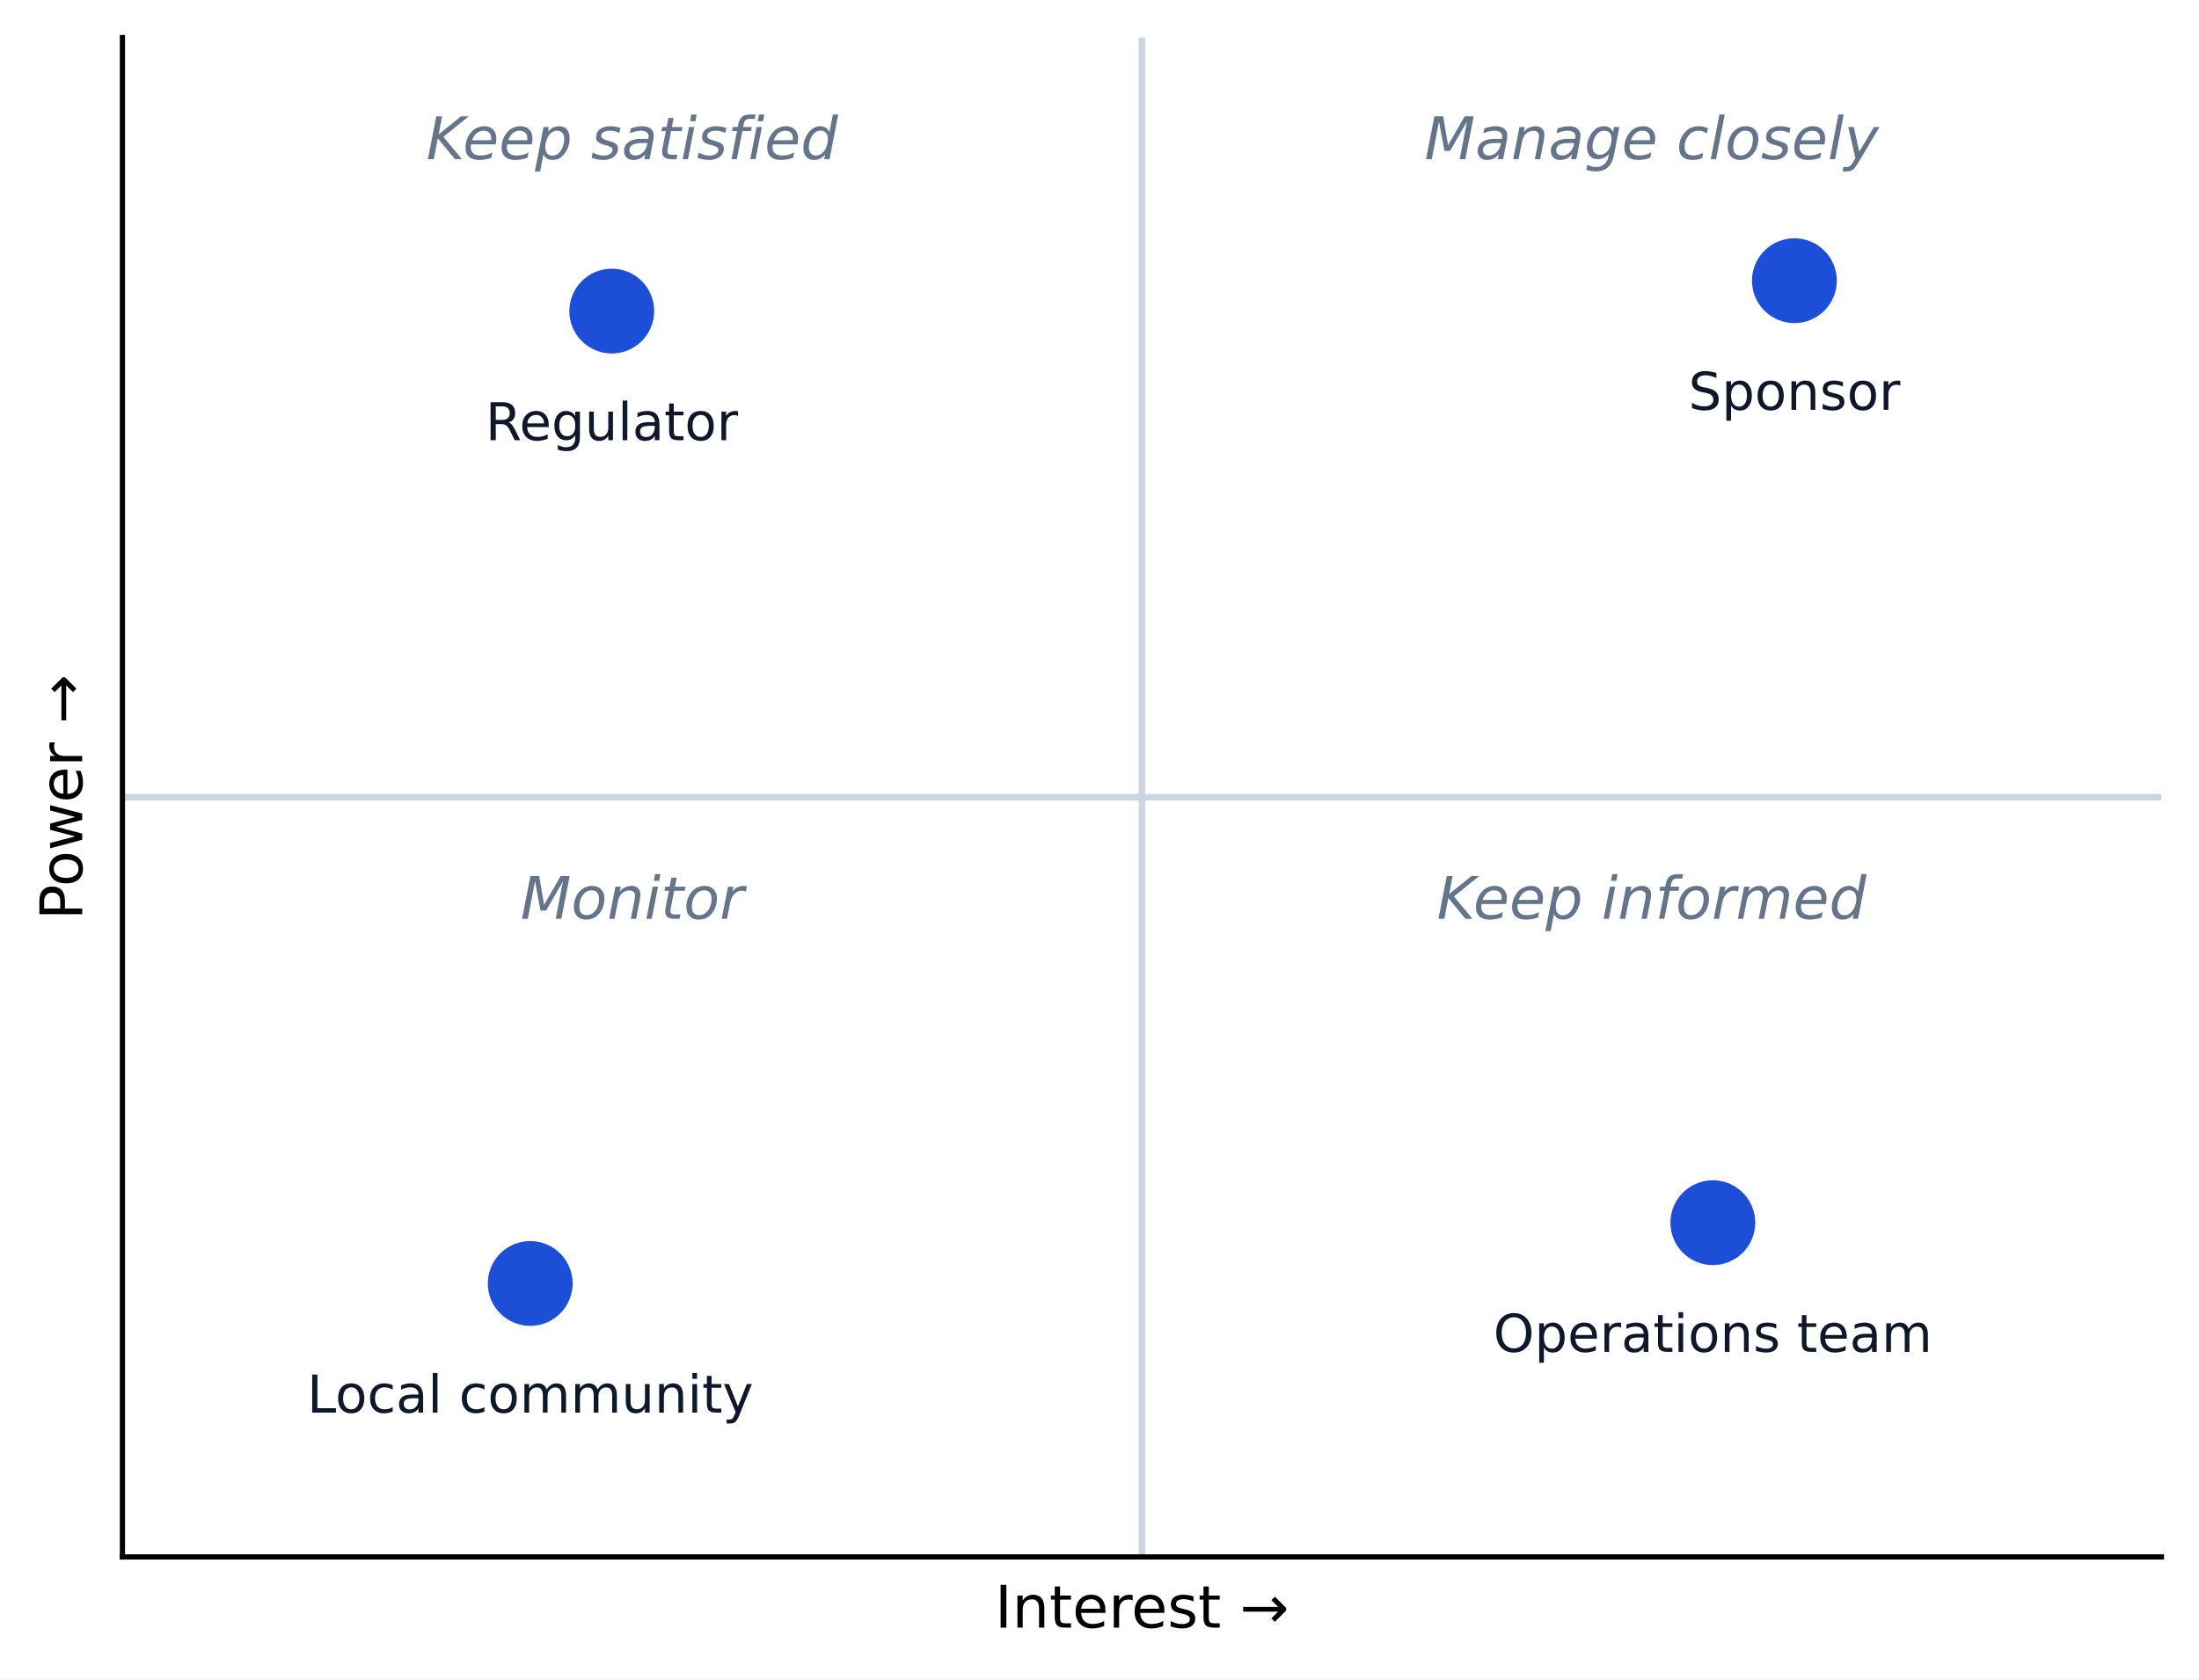
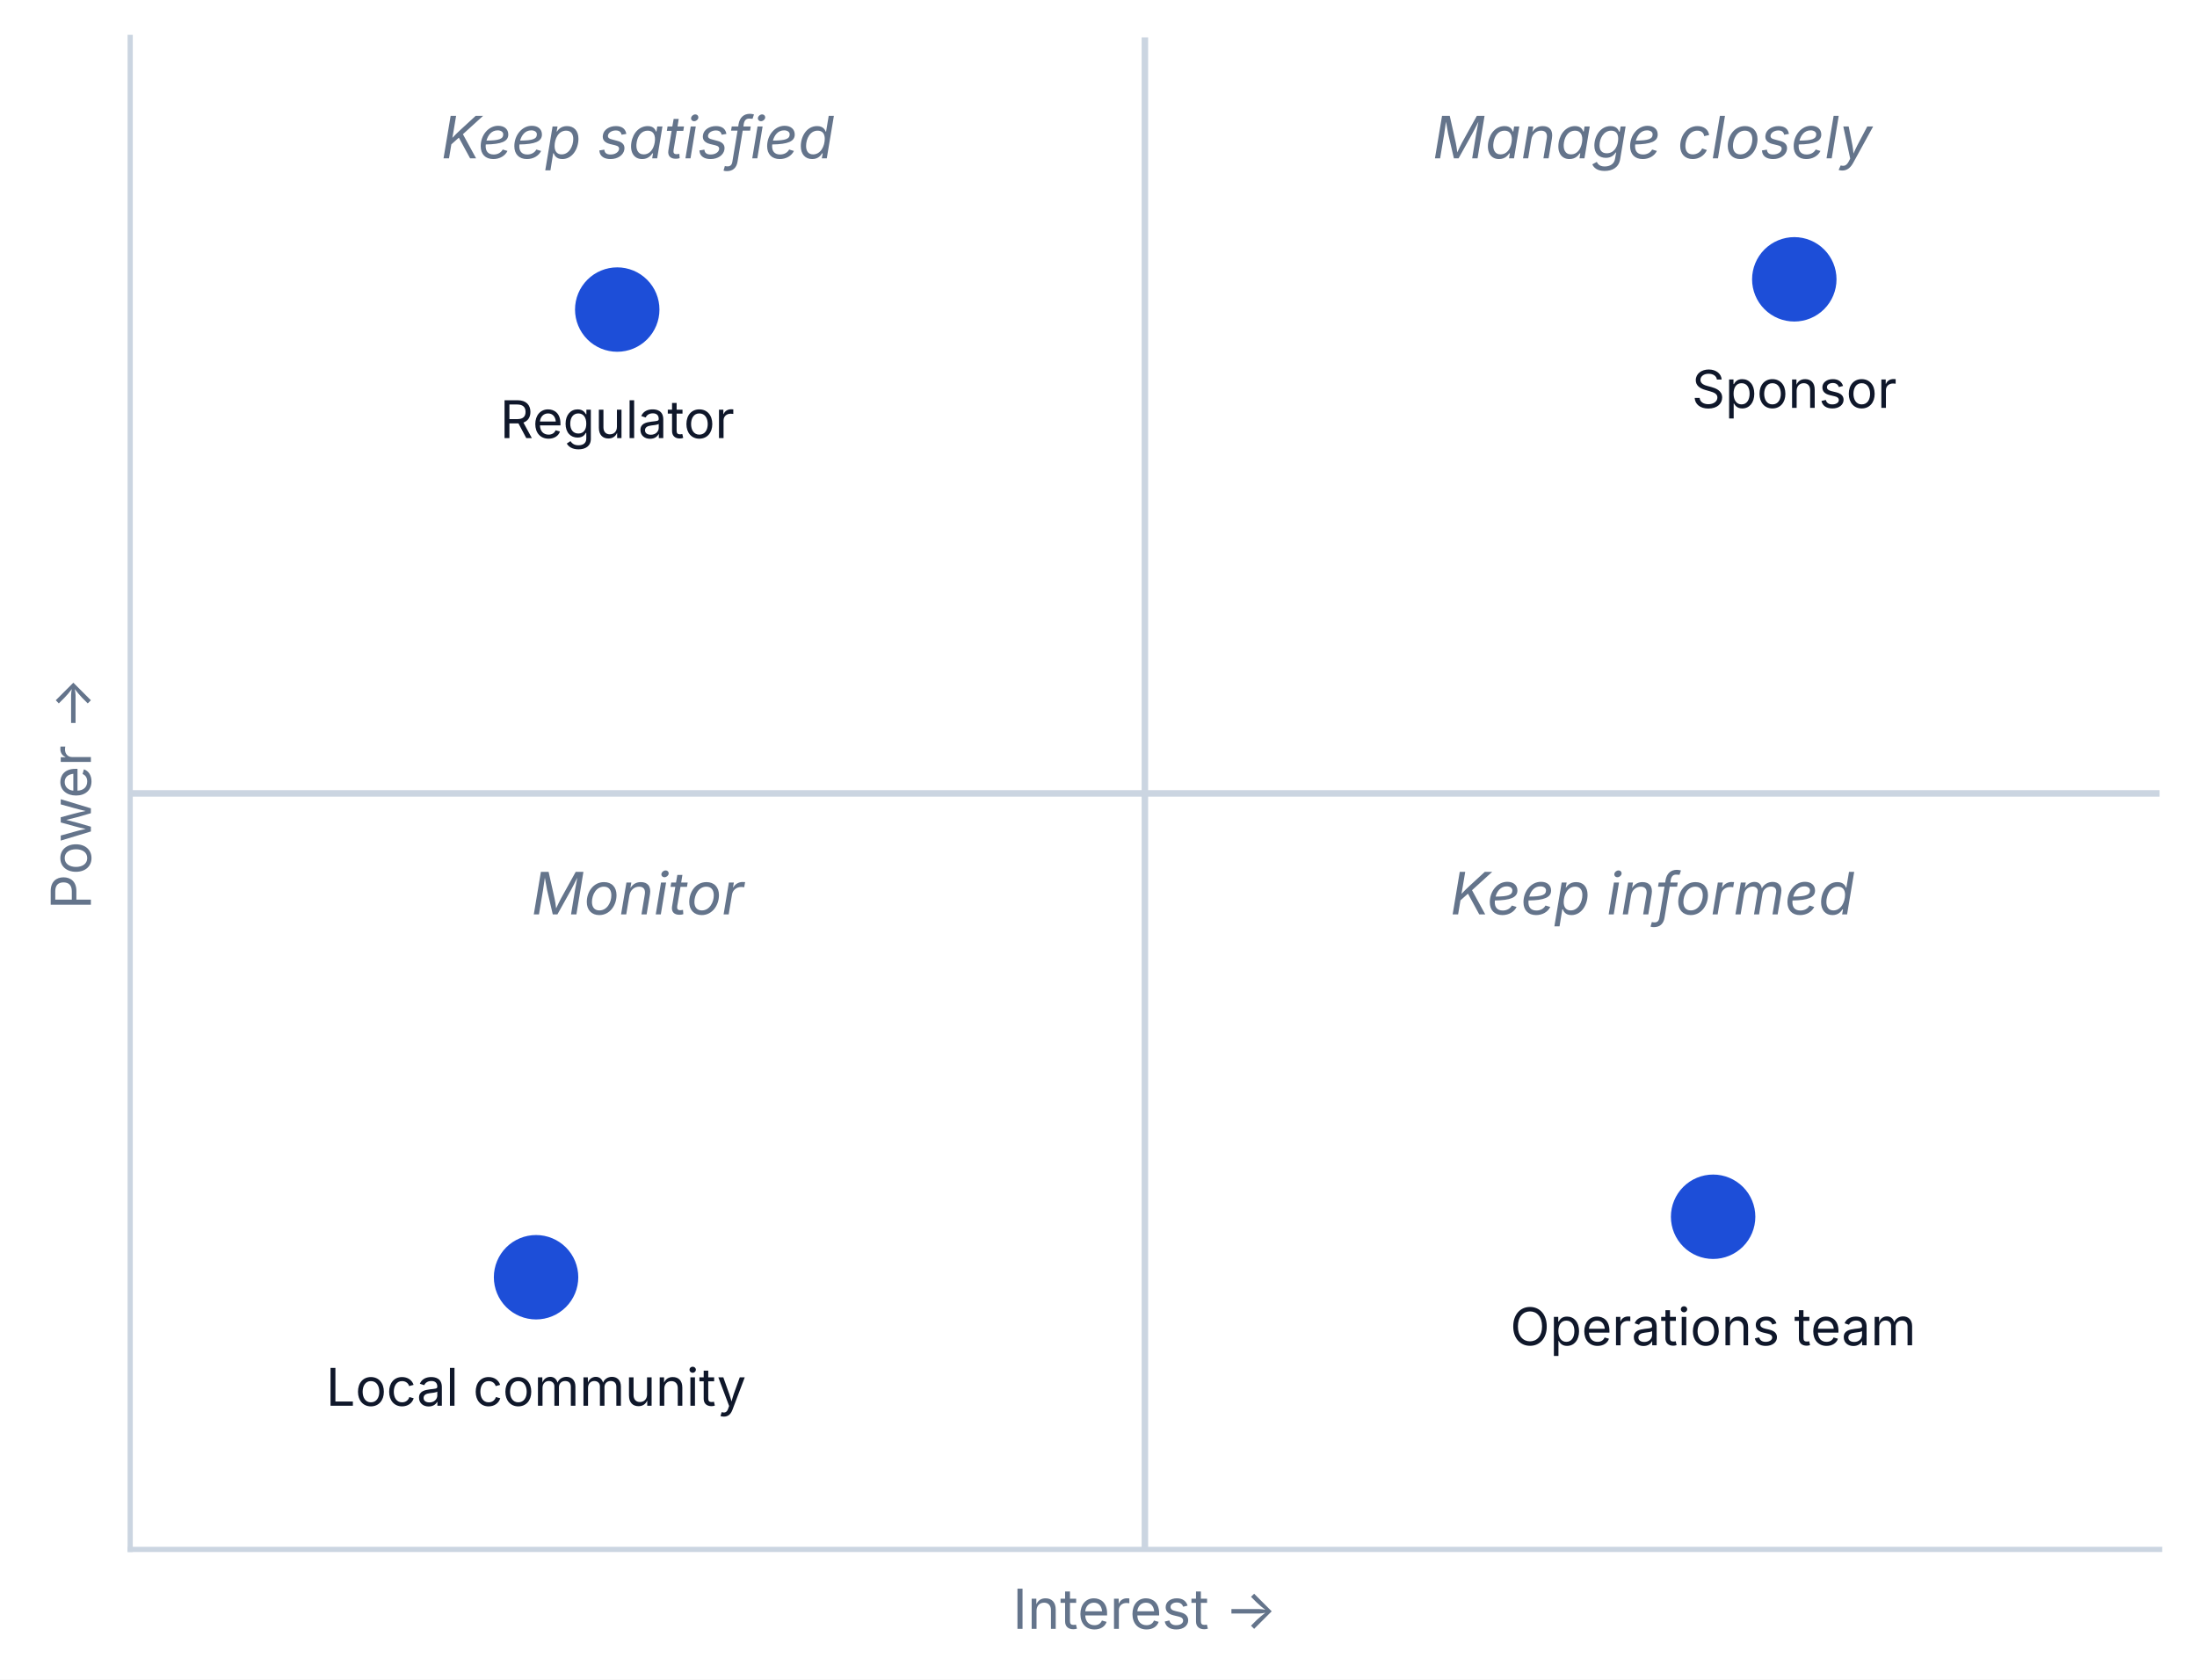
- <svg xmlns="http://www.w3.org/2000/svg" xmlns:xlink="http://www.w3.org/1999/xlink" width="337pt" height="257.368pt" viewBox="0 0 337 257.368" version="1.1">
+ <svg xmlns="http://www.w3.org/2000/svg" xmlns:xlink="http://www.w3.org/1999/xlink" width="338.285pt" height="258.653pt" viewBox="0 0 338.285 258.653" version="1.1">
  <defs>
    <style type="text/css">*{stroke-linejoin: round; stroke-linecap: butt}</style>
  </defs>
  <g id="figure_1">
    <g id="patch_1">
-       <path d="M 0 257.368  L 337 257.368  L 337 0  L 0 0  z " style="fill: #ffffff" />
+       <path d="M -0 258.653  L 338.285 258.653  L 338.285 0  L -0 0  z " style="fill: #ffffff" />
    </g>
    <g id="axes_1">
      <g id="patch_2">
-         <path d="M 18.76 238.608  L 331.24 238.608  L 331.24 5.76  L 18.76 5.76  z " style="fill: #ffffff" />
+         <path d="M 20.045 238.608  L 332.525 238.608  L 332.525 5.76  L 20.045 5.76  z " style="fill: #ffffff" />
      </g>
      <g id="matplotlib.axis_1">
        <g id="text_1">
-           <text style="font-size: 9px; font-family: 'DejaVu Sans'; text-anchor: middle" x="175" y="249.446" transform="rotate(-0 175 249.4459)">Interest →</text>
+           <text style="font-size: 8.5px; font-family: 'Inter', 'DejaVu Sans'; text-anchor: middle; fill: #64748b" x="176.285" y="250.842" transform="rotate(-0 176.2847 250.8424)">Interest →</text>
        </g>
      </g>
      <g id="matplotlib.axis_2">
        <g id="text_2">
-           <text style="font-size: 9px; font-family: 'DejaVu Sans'; text-anchor: middle" x="12.598" y="122.184" transform="rotate(-90 12.59789 122.184)">Power →</text>
+           <text style="font-size: 8.5px; font-family: 'Inter', 'DejaVu Sans'; text-anchor: middle; fill: #64748b" x="13.994" y="122.184" transform="rotate(-90 13.99437 122.184)">Power →</text>
        </g>
      </g>
      <g id="line2d_1">
-         <path d="M 175 238.608  L 175 5.76  " clip-path="url(#p32c68c8f53)" style="fill: none; stroke: #cbd5e1; stroke-linecap: square" />
+         <path d="M 176.285 238.608  L 176.285 5.76  " clip-path="url(#pe8bd1e8361)" style="fill: none; stroke: #cbd5e1; stroke-linecap: round" />
      </g>
      <g id="line2d_2">
-         <path d="M 18.76 122.184  L 331.24 122.184  " clip-path="url(#p32c68c8f53)" style="fill: none; stroke: #cbd5e1; stroke-linecap: square" />
+         <path d="M 20.045 122.184  L 332.525 122.184  " clip-path="url(#pe8bd1e8361)" style="fill: none; stroke: #cbd5e1; stroke-linecap: round" />
      </g>
      <g id="line2d_3">
        <defs>
-           <path id="mc7b044282e" d="M 0 6  C 1.591 6 3.117 5.368 4.243 4.243  C 5.368 3.117 6 1.591 6 0  C 6 -1.591 5.368 -3.117 4.243 -4.243  C 3.117 -5.368 1.591 -6 0 -6  C -1.591 -6 -3.117 -5.368 -4.243 -4.243  C -5.368 -3.117 -6 -1.591 -6 0  C -6 1.591 -5.368 3.117 -4.243 4.243  C -3.117 5.368 -1.591 6 0 6  z " style="stroke: #1d4ed8" />
+           <path id="mcbf7c23628" d="M 0 6  C 1.591 6 3.117 5.368 4.243 4.243  C 5.368 3.117 6 1.591 6 0  C 6 -1.591 5.368 -3.117 4.243 -4.243  C 3.117 -5.368 1.591 -6 0 -6  C -1.591 -6 -3.117 -5.368 -4.243 -4.243  C -5.368 -3.117 -6 -1.591 -6 0  C -6 1.591 -5.368 3.117 -4.243 4.243  C -3.117 5.368 -1.591 6 0 6  z " style="stroke: #1d4ed8" />
        </defs>
-         <g clip-path="url(#p32c68c8f53)">
-           <use xlink:href="#mc7b044282e" x="274.994" y="43.016" style="fill: #1d4ed8; stroke: #1d4ed8" />
+         <g clip-path="url(#pe8bd1e8361)">
+           <use xlink:href="#mcbf7c23628" x="276.278" y="43.016" style="fill: #1d4ed8; stroke: #1d4ed8" />
        </g>
      </g>
      <g id="line2d_4">
-         <g clip-path="url(#p32c68c8f53)">
-           <use xlink:href="#mc7b044282e" x="262.494" y="187.381" style="fill: #1d4ed8; stroke: #1d4ed8" />
+         <g clip-path="url(#pe8bd1e8361)">
+           <use xlink:href="#mcbf7c23628" x="263.779" y="187.381" style="fill: #1d4ed8; stroke: #1d4ed8" />
        </g>
      </g>
      <g id="line2d_5">
-         <g clip-path="url(#p32c68c8f53)">
-           <use xlink:href="#mc7b044282e" x="93.755" y="47.673" style="fill: #1d4ed8; stroke: #1d4ed8" />
+         <g clip-path="url(#pe8bd1e8361)">
+           <use xlink:href="#mcbf7c23628" x="95.04" y="47.673" style="fill: #1d4ed8; stroke: #1d4ed8" />
        </g>
      </g>
      <g id="line2d_6">
-         <g clip-path="url(#p32c68c8f53)">
-           <use xlink:href="#mc7b044282e" x="81.256" y="196.695" style="fill: #1d4ed8; stroke: #1d4ed8" />
+         <g clip-path="url(#pe8bd1e8361)">
+           <use xlink:href="#mcbf7c23628" x="82.541" y="196.695" style="fill: #1d4ed8; stroke: #1d4ed8" />
        </g>
      </g>
      <g id="patch_3">
-         <path d="M 18.76 238.608  L 18.76 5.76  " style="fill: none; stroke: #000000; stroke-width: 0.8; stroke-linejoin: miter; stroke-linecap: square" />
+         <path d="M 20.045 238.608  L 20.045 5.76  " style="fill: none; stroke: #cbd5e1; stroke-width: 0.8; stroke-linejoin: miter; stroke-linecap: square" />
      </g>
      <g id="patch_4">
-         <path d="M 18.76 238.608  L 331.24 238.608  " style="fill: none; stroke: #000000; stroke-width: 0.8; stroke-linejoin: miter; stroke-linecap: square" />
+         <path d="M 20.045 238.608  L 332.525 238.608  " style="fill: none; stroke: #cbd5e1; stroke-width: 0.8; stroke-linejoin: miter; stroke-linecap: square" />
      </g>
      <g id="text_3">
-         <text style="font-style: italic; font-size: 9px; font-family: 'DejaVu Sans'; text-anchor: middle; fill: #64748b" x="96.88" y="140.812" transform="rotate(-0 96.88 140.8118)">Monitor</text>
+         <text style="font-style: italic; font-size: 9px; font-family: 'Inter', 'DejaVu Sans'; text-anchor: middle; fill: #64748b" x="98.165" y="140.812" transform="rotate(-0 98.16467 140.8118)">Monitor</text>
      </g>
      <g id="text_4">
-         <text style="font-style: italic; font-size: 9px; font-family: 'DejaVu Sans'; text-anchor: middle; fill: #64748b" x="253.12" y="140.812" transform="rotate(-0 253.12 140.8118)">Keep informed</text>
+         <text style="font-style: italic; font-size: 9px; font-family: 'Inter', 'DejaVu Sans'; text-anchor: middle; fill: #64748b" x="254.405" y="140.812" transform="rotate(-0 254.4047 140.8118)">Keep informed</text>
      </g>
      <g id="text_5">
-         <text style="font-style: italic; font-size: 9px; font-family: 'DejaVu Sans'; text-anchor: middle; fill: #64748b" x="96.88" y="24.388" transform="rotate(-0 96.88 24.38784)">Keep satisfied</text>
+         <text style="font-style: italic; font-size: 9px; font-family: 'Inter', 'DejaVu Sans'; text-anchor: middle; fill: #64748b" x="98.165" y="24.388" transform="rotate(-0 98.16467 24.38784)">Keep satisfied</text>
      </g>
      <g id="text_6">
-         <text style="font-style: italic; font-size: 9px; font-family: 'DejaVu Sans'; text-anchor: middle; fill: #64748b" x="253.12" y="24.388" transform="rotate(-0 253.12 24.38784)">Manage closely</text>
+         <text style="font-style: italic; font-size: 9px; font-family: 'Inter', 'DejaVu Sans'; text-anchor: middle; fill: #64748b" x="254.405" y="24.388" transform="rotate(-0 254.4047 24.38784)">Manage closely</text>
      </g>
      <g id="text_7">
-         <text style="font-size: 8px; font-family: 'DejaVu Sans'; text-anchor: middle; fill: #0f172a" x="274.994" y="62.808" transform="rotate(-0 274.9936 62.80776)">Sponsor</text>
+         <text style="font-size: 8px; font-family: 'Inter', 'DejaVu Sans'; text-anchor: middle; fill: #0f172a" x="276.278" y="62.808" transform="rotate(-0 276.2783 62.80776)">Sponsor</text>
      </g>
      <g id="text_8">
-         <text style="font-size: 8px; font-family: 'DejaVu Sans'; text-anchor: middle; fill: #0f172a" x="262.494" y="207.174" transform="rotate(-0 262.4944 207.1735)">Operations team</text>
+         <text style="font-size: 8px; font-family: 'Inter', 'DejaVu Sans'; text-anchor: middle; fill: #0f172a" x="263.779" y="207.174" transform="rotate(-0 263.7791 207.1735)">Operations team</text>
      </g>
      <g id="text_9">
-         <text style="font-size: 8px; font-family: 'DejaVu Sans'; text-anchor: middle; fill: #0f172a" x="93.755" y="67.465" transform="rotate(-0 93.7552 67.46472)">Regulator</text>
+         <text style="font-size: 8px; font-family: 'Inter', 'DejaVu Sans'; text-anchor: middle; fill: #0f172a" x="95.04" y="67.465" transform="rotate(-0 95.03987 67.46472)">Regulator</text>
      </g>
      <g id="text_10">
-         <text style="font-size: 8px; font-family: 'DejaVu Sans'; text-anchor: middle; fill: #0f172a" x="81.256" y="216.487" transform="rotate(-0 81.256 216.4874)">Local community</text>
+         <text style="font-size: 8px; font-family: 'Inter', 'DejaVu Sans'; text-anchor: middle; fill: #0f172a" x="82.541" y="216.487" transform="rotate(-0 82.54067 216.4874)">Local community</text>
      </g>
    </g>
  </g>
  <defs>
-     <clipPath id="p32c68c8f53">
-       <rect x="18.76" y="5.76" width="312.48" height="232.848" />
+     <clipPath id="pe8bd1e8361">
+       <rect x="20.045" y="5.76" width="312.48" height="232.848" />
    </clipPath>
  </defs>
</svg>
